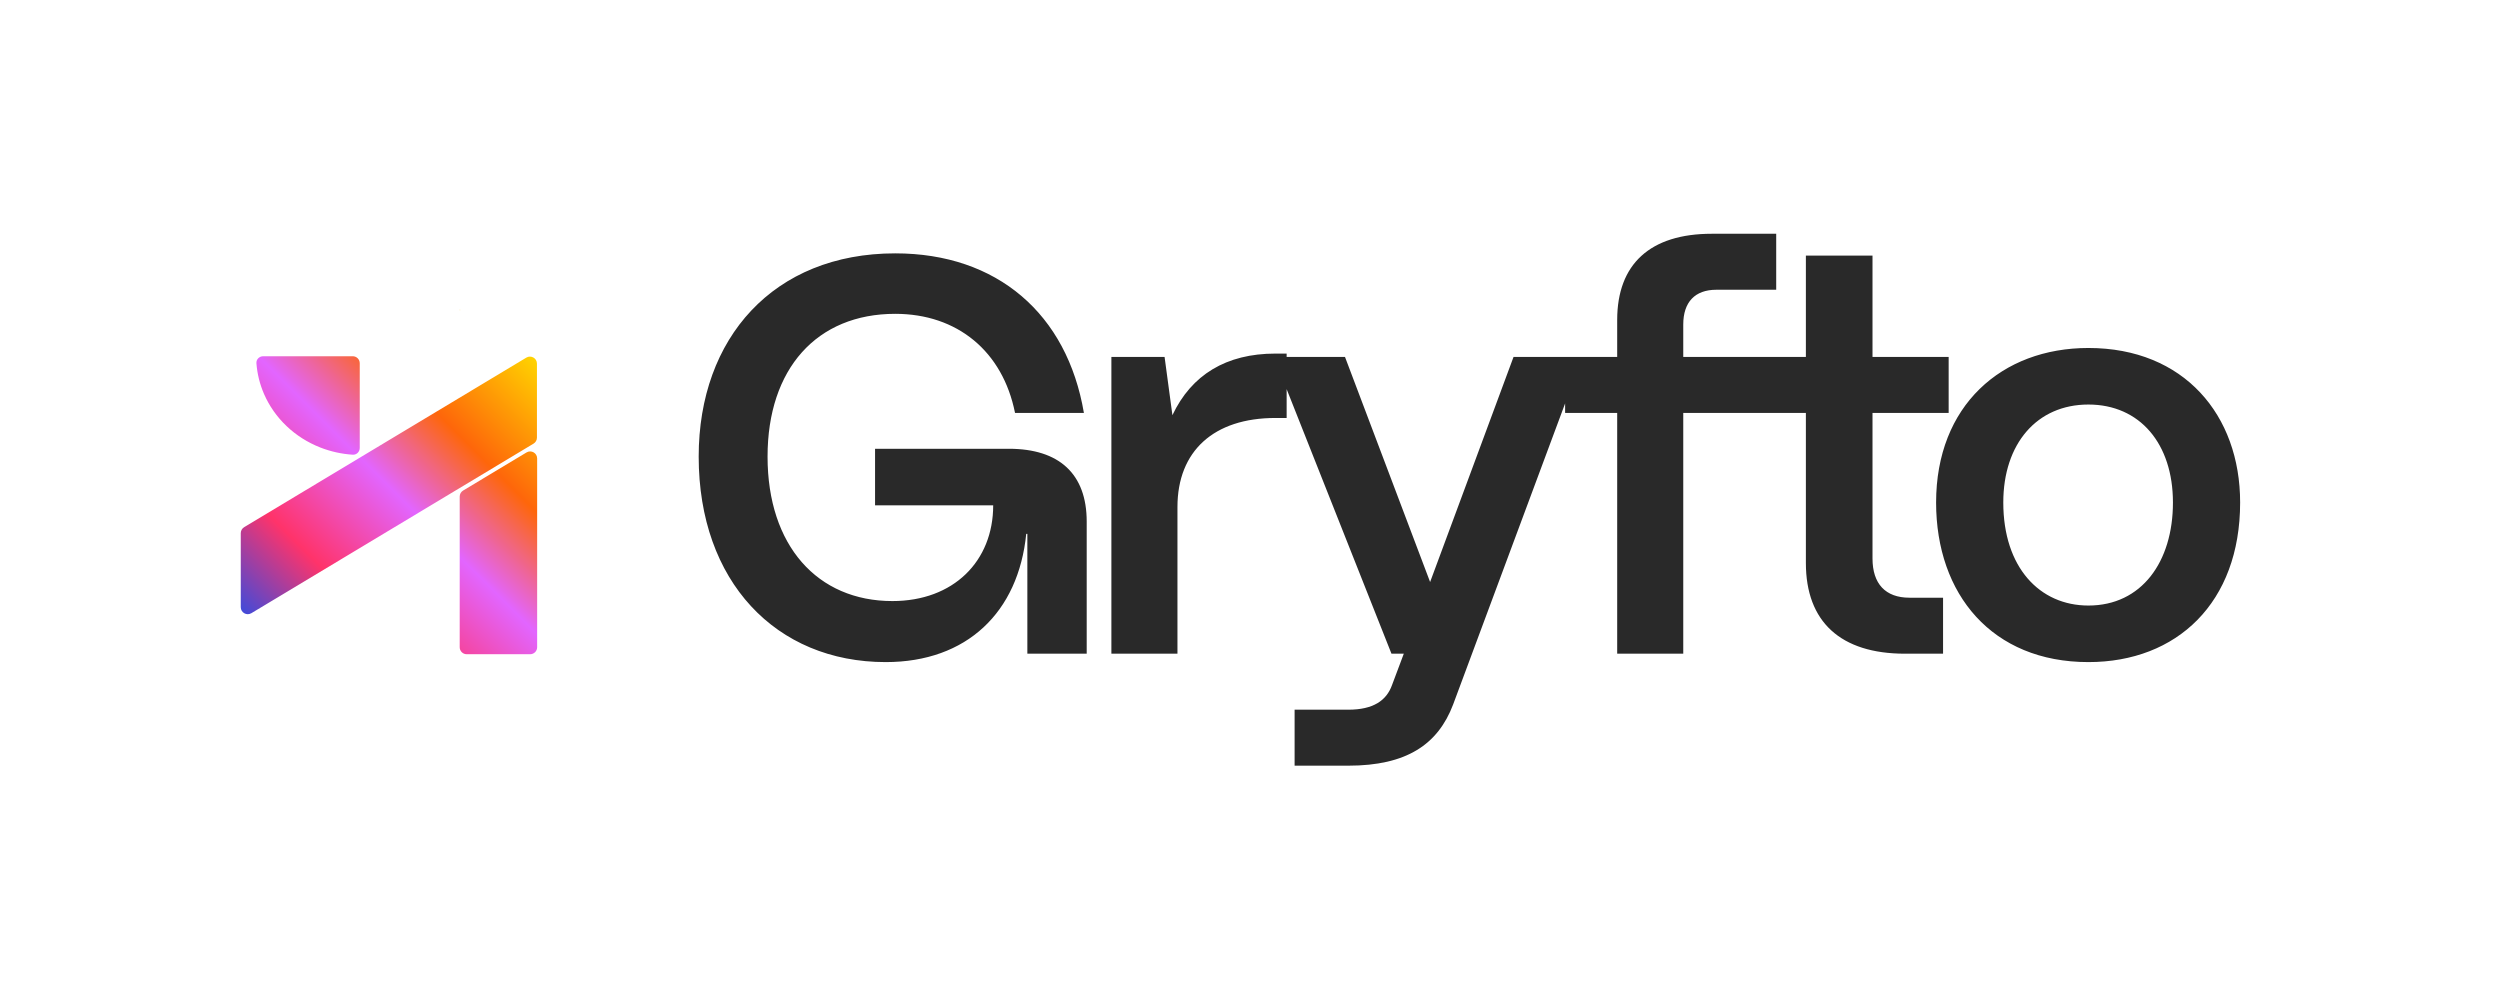
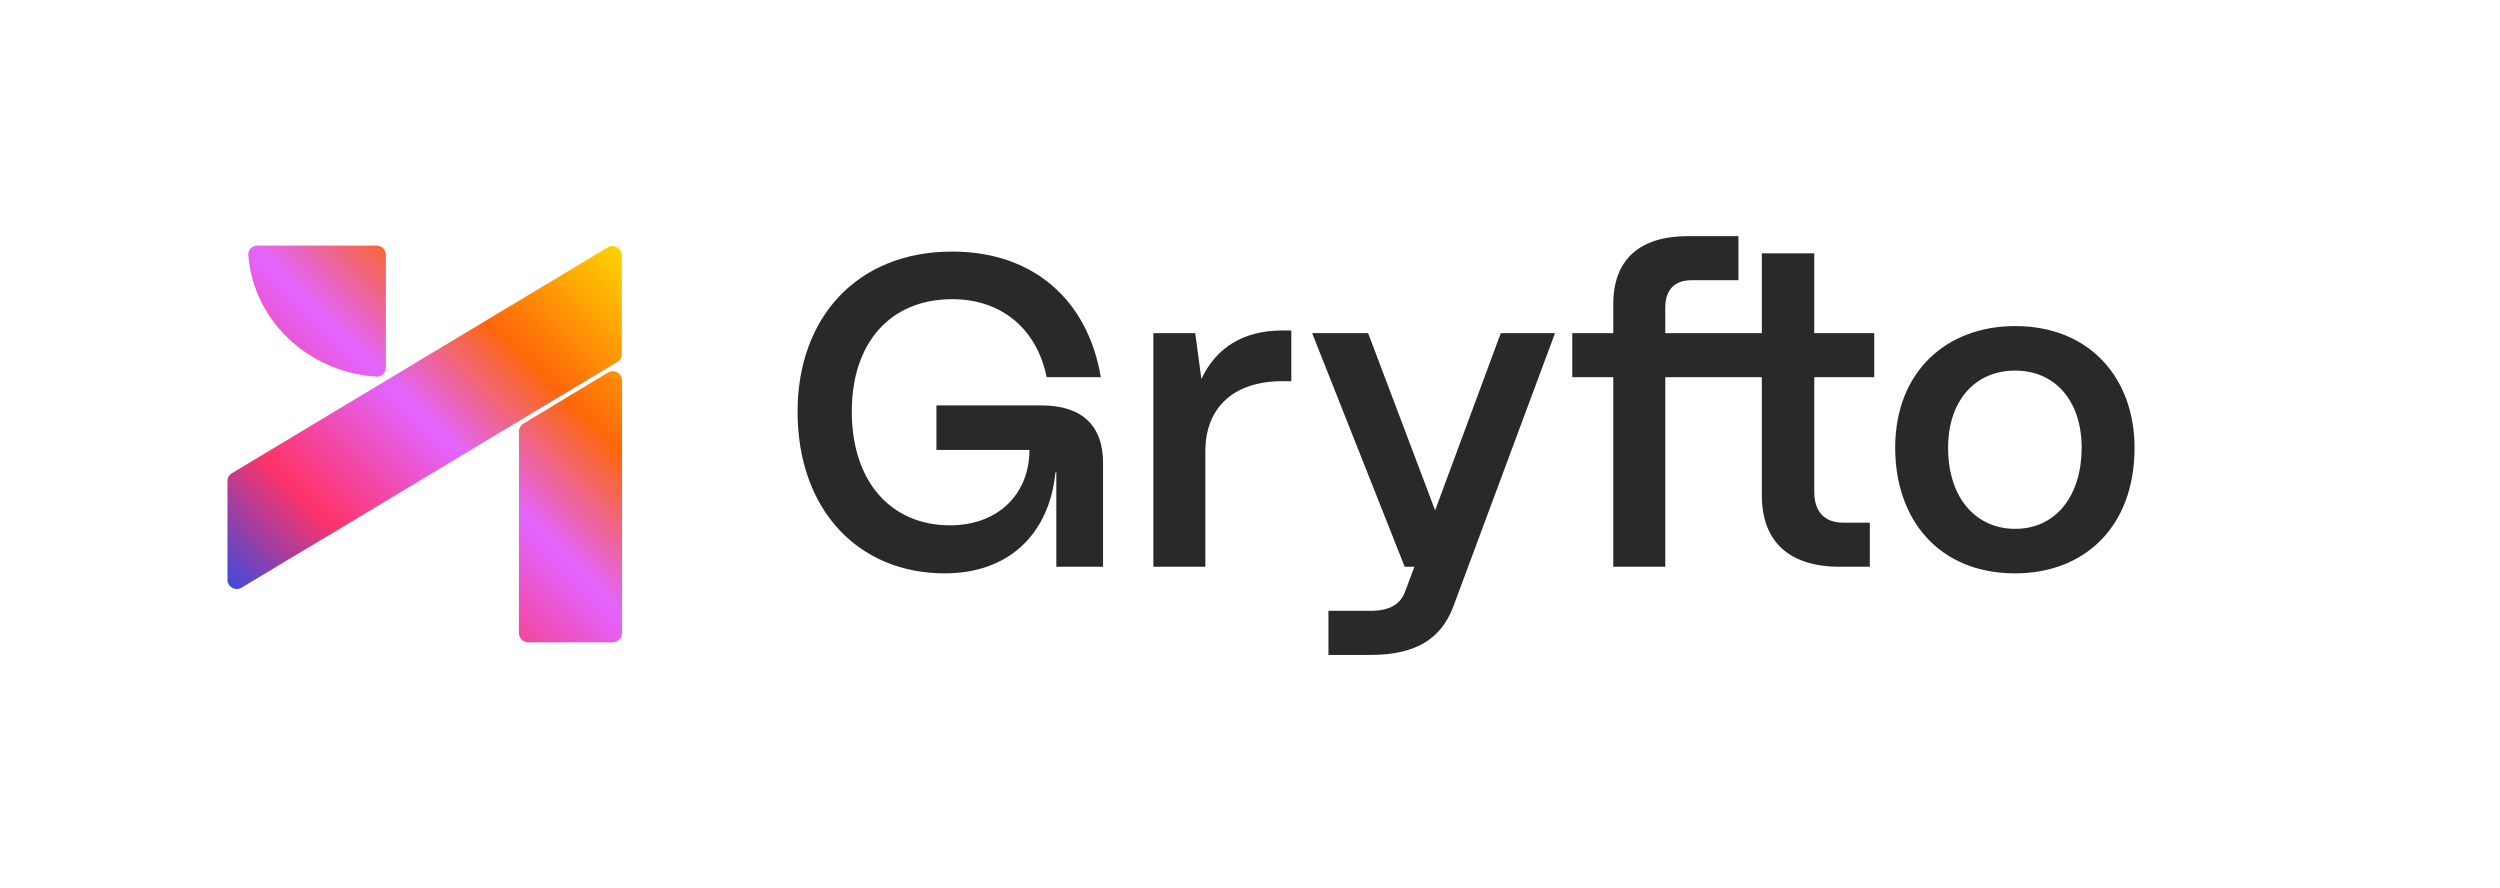
- <svg xmlns="http://www.w3.org/2000/svg" width="1786" height="714" viewBox="0 0 1786 714" fill="none">
-   <path d="M632.74 473C554.34 473 499.14 415.4 499.14 326.2C499.14 241.4 552.74 181 639.54 181C712.34 181 762.34 224.2 774.34 295H725.14C716.34 251 683.94 224.2 639.54 224.2C583.54 224.2 548.34 263.4 548.34 326.2C548.34 389.8 583.94 429.4 637.54 429.4C681.14 429.4 709.54 401 709.54 361H625.14V320.6H720.74C756.74 320.6 776.34 338.6 776.34 372.6V467H733.94V381.4H733.14C727.54 437.4 690.74 473 632.74 473ZM841.175 467H793.975V255H831.975L837.575 296.6C851.175 267.8 875.975 252.6 911.175 252.6H919.175V298.6H911.175C867.175 298.6 841.175 322.2 841.175 362.2V467ZM963.265 547H924.865V507H963.265C980.865 507 990.465 500.6 994.465 489.4L1002.87 467H994.065L910.065 255H960.865L1021.67 415.8L1081.27 255H1130.47L1038.07 503.4C1027.27 531.8 1004.87 547 963.265 547ZM1202.52 467H1155.32V295H1118.12V255H1155.32V228.6C1155.32 188.6 1178.92 167 1222.92 167H1268.92V207H1226.12C1210.92 207 1202.52 215.8 1202.52 231.8V255H1290.12V182.6H1337.72V255H1392.12V295H1337.72V399C1337.72 417 1346.92 427 1364.12 427H1388.12V467H1360.92C1314.92 467 1290.12 444.2 1290.12 402.2V295H1202.52V467ZM1491.95 473C1423.15 473 1383.15 424.6 1383.15 359C1383.15 289.8 1429.95 248.6 1491.95 248.6C1560.35 248.6 1600.35 296.6 1600.35 359C1600.35 430.6 1555.15 473 1491.95 473ZM1491.95 432.6C1529.95 432.6 1552.35 401.4 1552.35 359C1552.35 317 1528.75 289 1491.95 289C1455.15 289 1431.15 317 1431.15 359C1431.15 405.4 1457.15 432.6 1491.95 432.6Z" fill="#292929" />
-   <path fill-rule="evenodd" clip-rule="evenodd" d="M376.165 323.219C379.498 321.217 383.74 323.617 383.74 327.505V462.378C383.74 465.139 381.502 467.378 378.74 467.378H333.411C330.65 467.378 328.411 465.139 328.411 462.378V354.742C328.411 352.986 329.332 351.36 330.836 350.456L376.165 323.219ZM328.704 221.619C328.575 221.696 328.411 221.603 328.411 221.453C328.411 221.346 328.498 221.26 328.605 221.26C328.8 221.26 328.872 221.518 328.704 221.619ZM188 254.5C185.239 254.5 182.981 256.742 183.186 259.495C183.749 267.044 185.585 274.468 188.633 281.479C192.352 290.033 197.803 297.804 204.674 304.351C211.546 310.898 219.703 316.091 228.681 319.634C236.117 322.568 243.995 324.323 252.003 324.839C254.759 325.017 257 322.761 257 320V259.5C257 256.739 254.761 254.5 252 254.5H188ZM179.575 438.064C176.243 440.066 172 437.666 172 433.778V380.896C172 379.141 172.92 377.514 174.425 376.61L376.02 255.48C379.352 253.477 383.595 255.878 383.595 259.766V312.648C383.595 314.403 382.675 316.03 381.17 316.934L179.575 438.064Z" fill="url(#paint0_linear_0_666)" />
+ <svg xmlns="http://www.w3.org/2000/svg" width="397" height="141" viewBox="0 0 397 141" fill="none">
+   <path d="M150.035 91.05C136.315 91.05 126.655 80.97 126.655 65.36C126.655 50.52 136.035 39.95 151.225 39.95C163.965 39.95 172.715 47.51 174.815 59.9H166.205C164.665 52.2 158.995 47.51 151.225 47.51C141.425 47.51 135.265 54.37 135.265 65.36C135.265 76.49 141.495 83.42 150.875 83.42C158.505 83.42 163.475 78.45 163.475 71.45H148.705V64.38H165.435C171.735 64.38 175.165 67.53 175.165 73.48V90H167.745V75.02H167.605C166.625 84.82 160.185 91.05 150.035 91.05ZM191.411 90H183.151V52.9H189.801L190.781 60.18C193.161 55.14 197.501 52.48 203.661 52.48H205.061V60.53H203.661C195.961 60.53 191.411 64.66 191.411 71.66V90ZM217.677 104H210.957V97H217.677C220.757 97 222.437 95.88 223.137 93.92L224.607 90H223.067L208.367 52.9H217.257L227.897 81.04L238.327 52.9H246.937L230.767 96.37C228.877 101.34 224.957 104 217.677 104ZM264.447 90H256.187V59.9H249.677V52.9H256.187V48.28C256.187 41.28 260.317 37.5 268.017 37.5H276.067V44.5H268.577C265.917 44.5 264.447 46.04 264.447 48.84V52.9H279.777V40.23H288.107V52.9H297.627V59.9H288.107V78.1C288.107 81.25 289.717 83 292.727 83H296.927V90H292.167C284.117 90 279.777 86.01 279.777 78.66V59.9H264.447V90ZM319.997 91.05C307.957 91.05 300.957 82.58 300.957 71.1C300.957 58.99 309.147 51.78 319.997 51.78C331.967 51.78 338.967 60.18 338.967 71.1C338.967 83.63 331.057 91.05 319.997 91.05ZM319.997 83.98C326.647 83.98 330.567 78.52 330.567 71.1C330.567 63.75 326.437 58.85 319.997 58.85C313.557 58.85 309.357 63.75 309.357 71.1C309.357 79.22 313.907 83.98 319.997 83.98Z" fill="#292929" />
+   <path fill-rule="evenodd" clip-rule="evenodd" d="M40.856 39C40.039 39 39.371 39.663 39.431 40.478C39.598 42.712 40.142 44.909 41.044 46.984C42.144 49.516 43.757 51.816 45.791 53.753C47.825 55.691 50.239 57.227 52.895 58.276C55.096 59.144 57.428 59.664 59.797 59.816C60.613 59.869 61.276 59.202 61.276 58.384V40.48C61.276 39.663 60.614 39 59.797 39H40.856ZM96.54 59.165C97.527 58.57 98.784 59.281 98.784 60.432V100.52C98.784 101.337 98.122 102 97.305 102H83.89C83.073 102 82.41 101.337 82.41 100.52V68.525C82.41 68.007 82.681 67.526 83.126 67.258L96.54 59.165ZM38.363 93.325C37.377 93.918 36.121 93.207 36.121 92.056V76.406C36.121 75.887 36.393 75.405 36.839 75.138L96.5 39.29C97.486 38.697 98.741 39.408 98.741 40.558V56.209C98.741 56.728 98.469 57.209 98.024 57.477L38.363 93.325Z" fill="url(#paint0_linear_479_2722)" />
  <defs>
-     <linearGradient id="paint0_linear_0_666" x1="384" y1="254.5" x2="172" y2="467" gradientUnits="userSpaceOnUse">
+     <linearGradient id="paint0_linear_479_2722" x1="98.861" y1="39" x2="36.121" y2="101.888" gradientUnits="userSpaceOnUse">
      <stop stop-color="#FFD600" />
      <stop offset="0.265" stop-color="#FE660A" />
      <stop offset="0.469" stop-color="#E265FF" />
      <stop offset="0.719" stop-color="#FF336A" />
      <stop offset="1" stop-color="#0052FF" />
    </linearGradient>
  </defs>
</svg>
